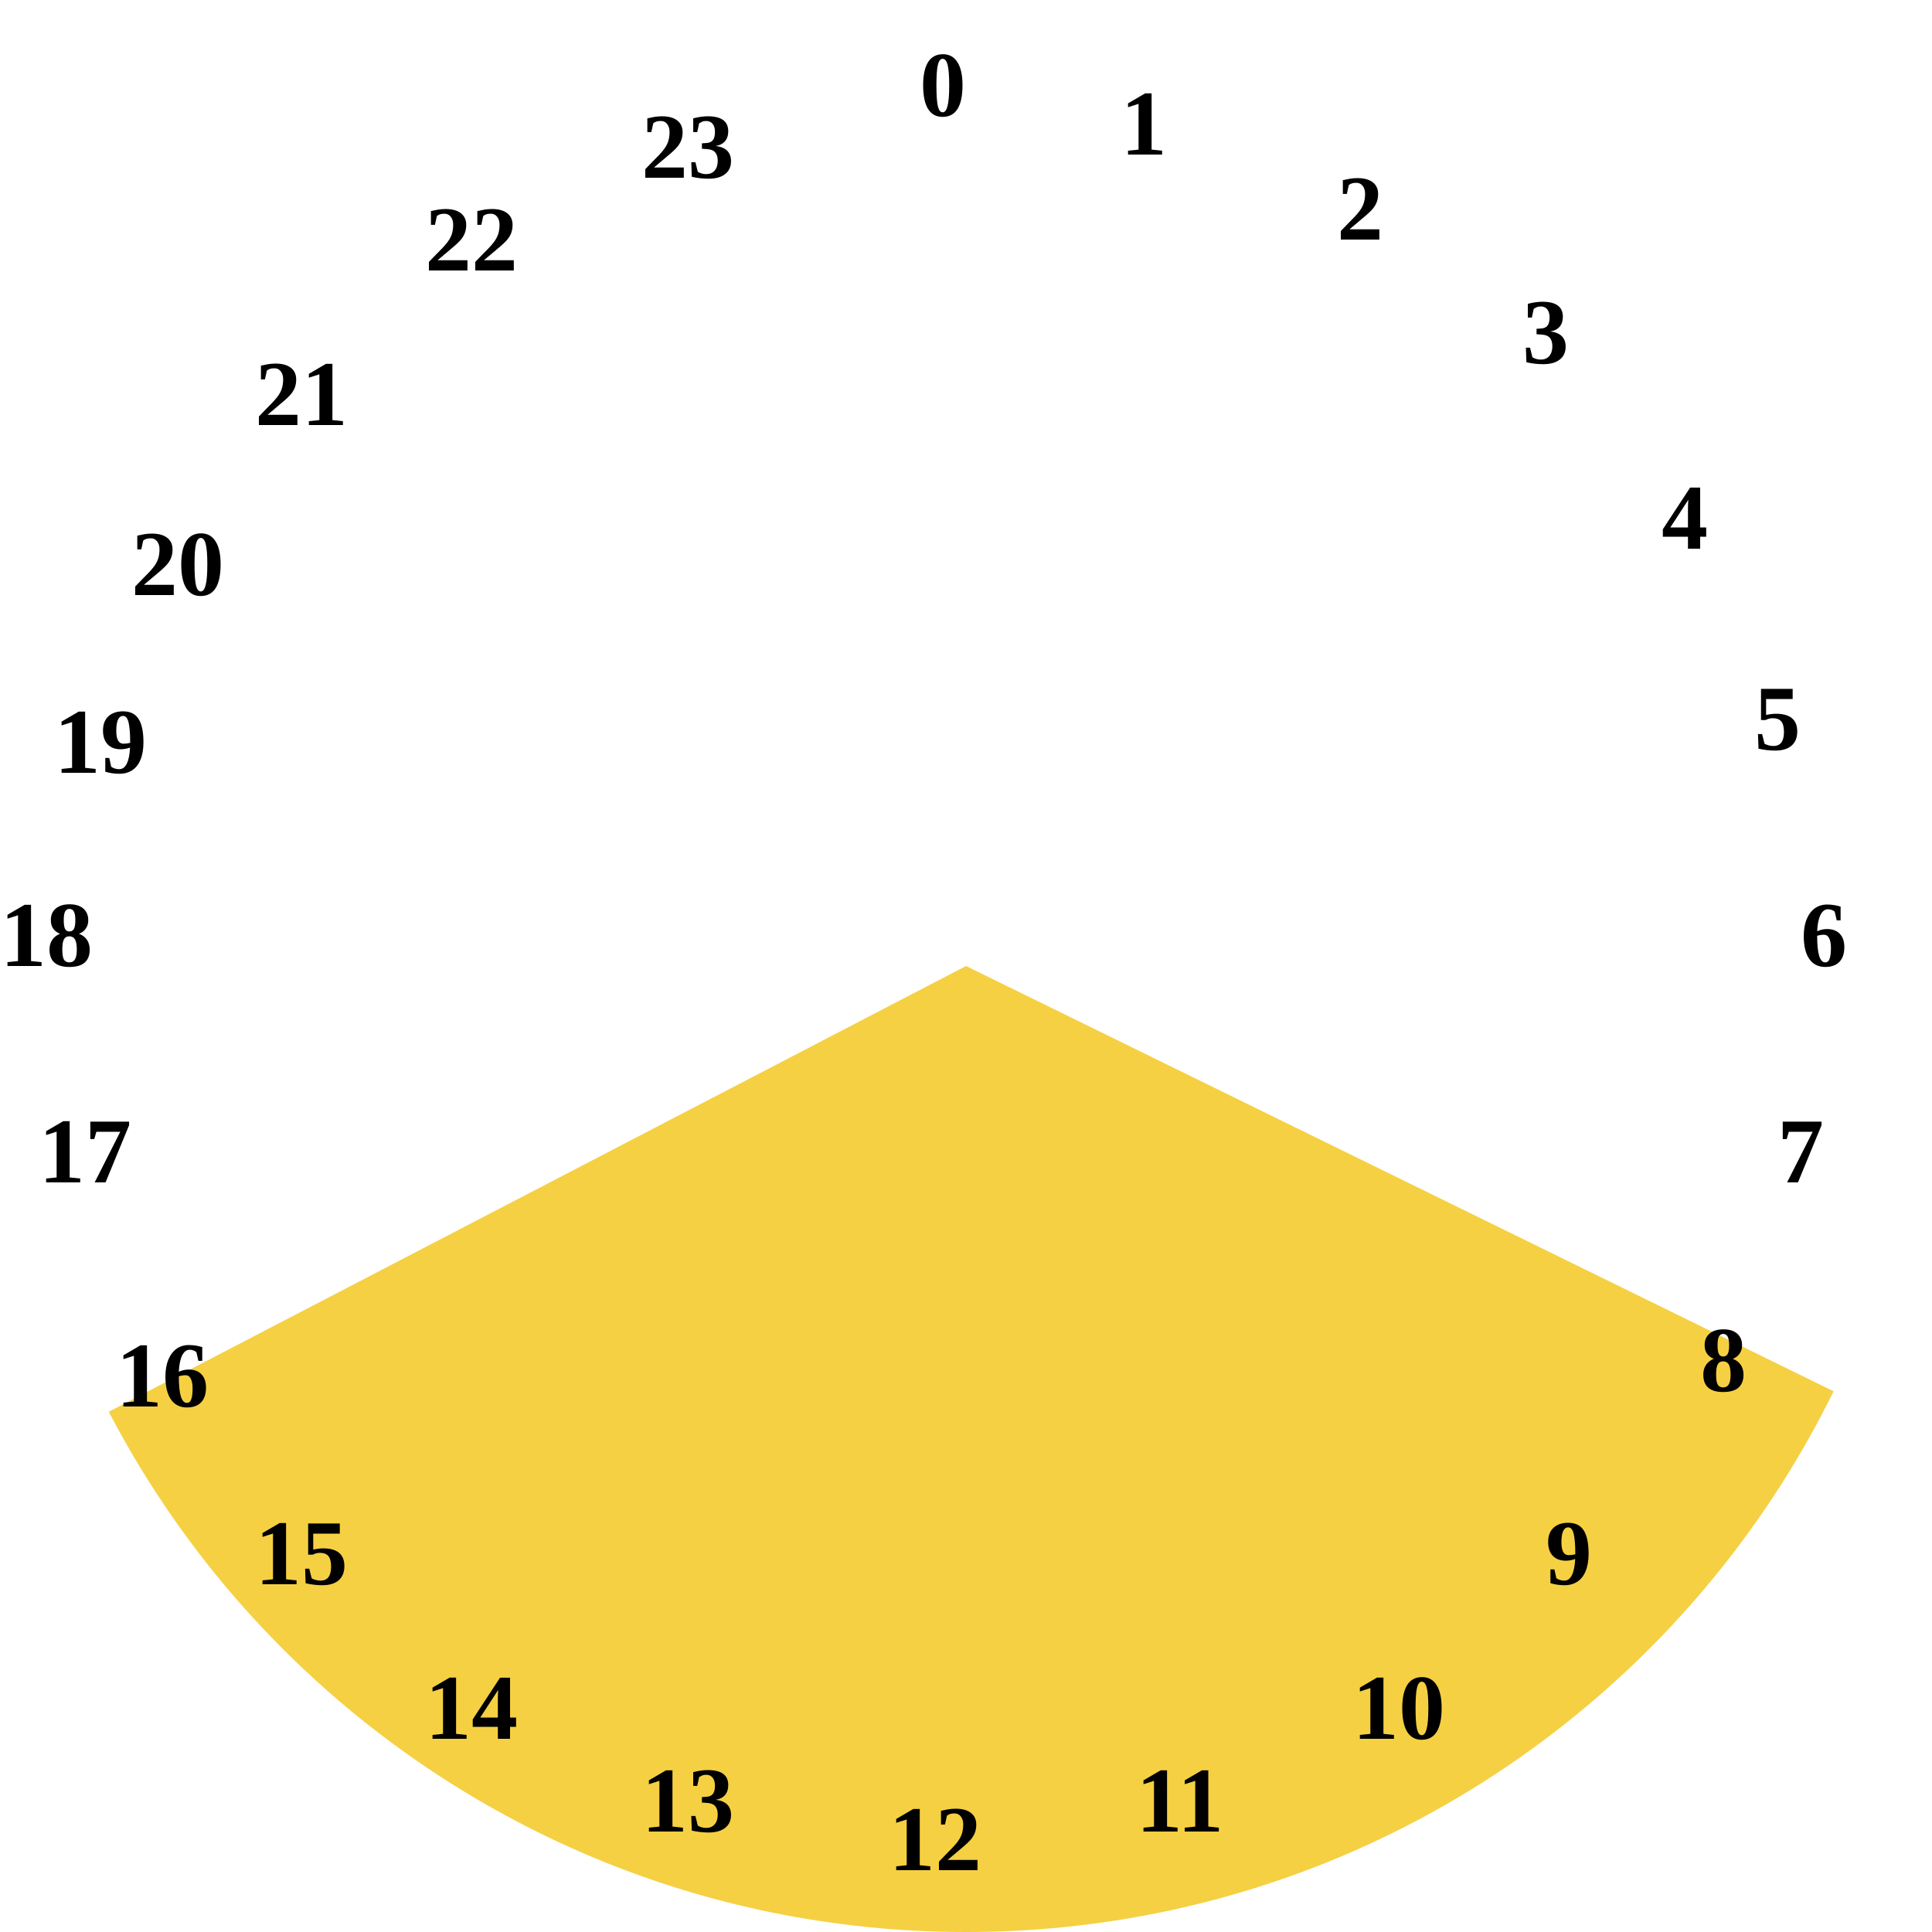
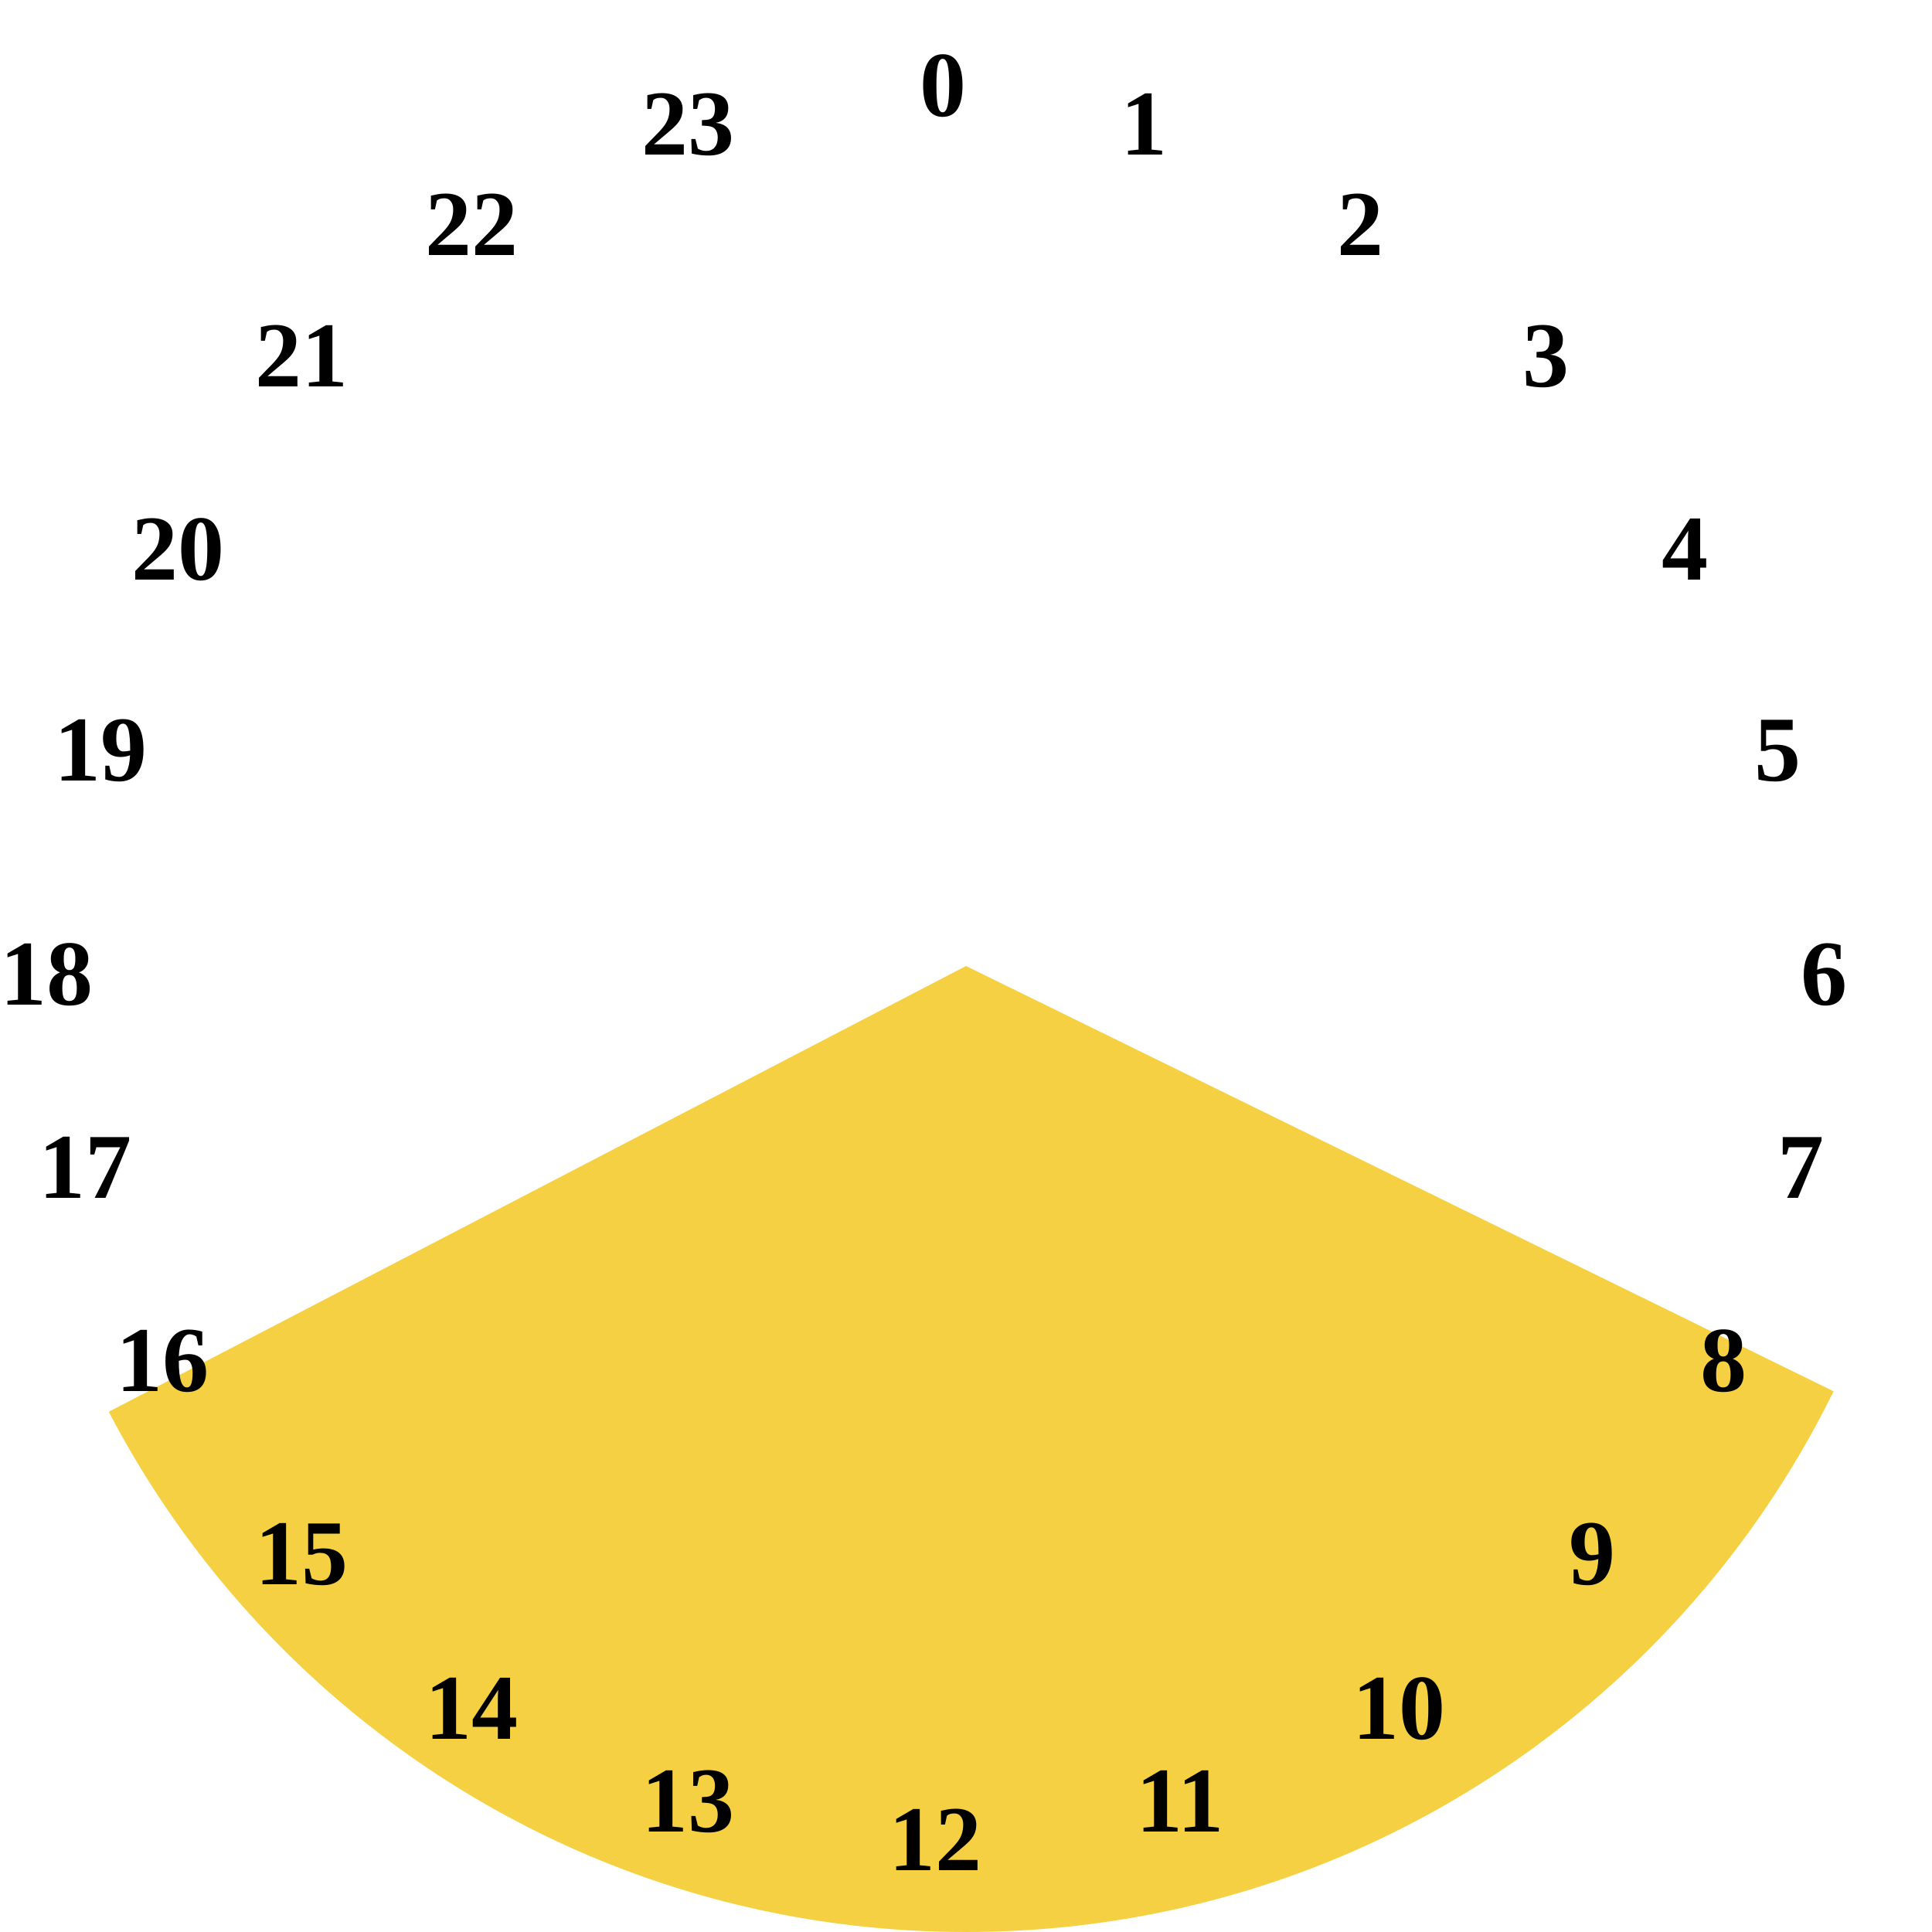
<svg xmlns="http://www.w3.org/2000/svg" version="1.1" width="250" height="250">
  <clipPath id="day-shift">
    <polygon points="0 190, 125 125, 380 250, 0 250" />
  </clipPath>
  <circle cx="125" cy="125" r="125" fill="#F5D042" clip-path="url(#day-shift)" />
  <text x="119" y="15" font-weight="bold">0</text>
  <text x="115" y="242" font-weight="bold">12</text>
  <text x="145" y="20" font-weight="bold">1</text>
  <text x="83" y="237" font-weight="bold">13</text>
-   <text x="173" y="31" font-weight="bold">2</text>
+   <text x="173" y="33" font-weight="bold">2</text>
  <text x="55" y="225" font-weight="bold">14</text>
-   <text x="197" y="47" font-weight="bold">3</text>
+   <text x="197" y="50" font-weight="bold">3</text>
  <text x="33" y="205" font-weight="bold">15</text>
-   <text x="215" y="71" font-weight="bold">4</text>
-   <text x="15" y="182" font-weight="bold">16</text>
-   <text x="227" y="97" font-weight="bold">5</text>
-   <text x="5" y="153" font-weight="bold">17</text>
-   <text x="233" y="125" font-weight="bold">6</text>
-   <text x="0" y="125" font-weight="bold">18</text>
-   <text x="230" y="153" font-weight="bold">7</text>
-   <text x="7" y="100" font-weight="bold">19</text>
+   <text x="215" y="75" font-weight="bold">4</text>
+   <text x="15" y="180" font-weight="bold">16</text>
+   <text x="227" y="101" font-weight="bold">5</text>
+   <text x="5" y="155" font-weight="bold">17</text>
+   <text x="233" y="130" font-weight="bold">6</text>
+   <text x="0" y="130" font-weight="bold">18</text>
+   <text x="230" y="155" font-weight="bold">7</text>
+   <text x="7" y="101" font-weight="bold">19</text>
  <text x="220" y="180" font-weight="bold">8</text>
-   <text x="17" y="77" font-weight="bold">20</text>
-   <text x="200" y="205" font-weight="bold">9</text>
-   <text x="33" y="55" font-weight="bold">21</text>
+   <text x="17" y="75" font-weight="bold">20</text>
+   <text x="203" y="205" font-weight="bold">9</text>
+   <text x="33" y="50" font-weight="bold">21</text>
  <text x="175" y="225" font-weight="bold">10</text>
-   <text x="55" y="35" font-weight="bold">22</text>
+   <text x="55" y="33" font-weight="bold">22</text>
  <text x="147" y="237" font-weight="bold">11</text>
-   <text x="83" y="23" font-weight="bold">23</text>
+   <text x="83" y="20" font-weight="bold">23</text>
</svg>
